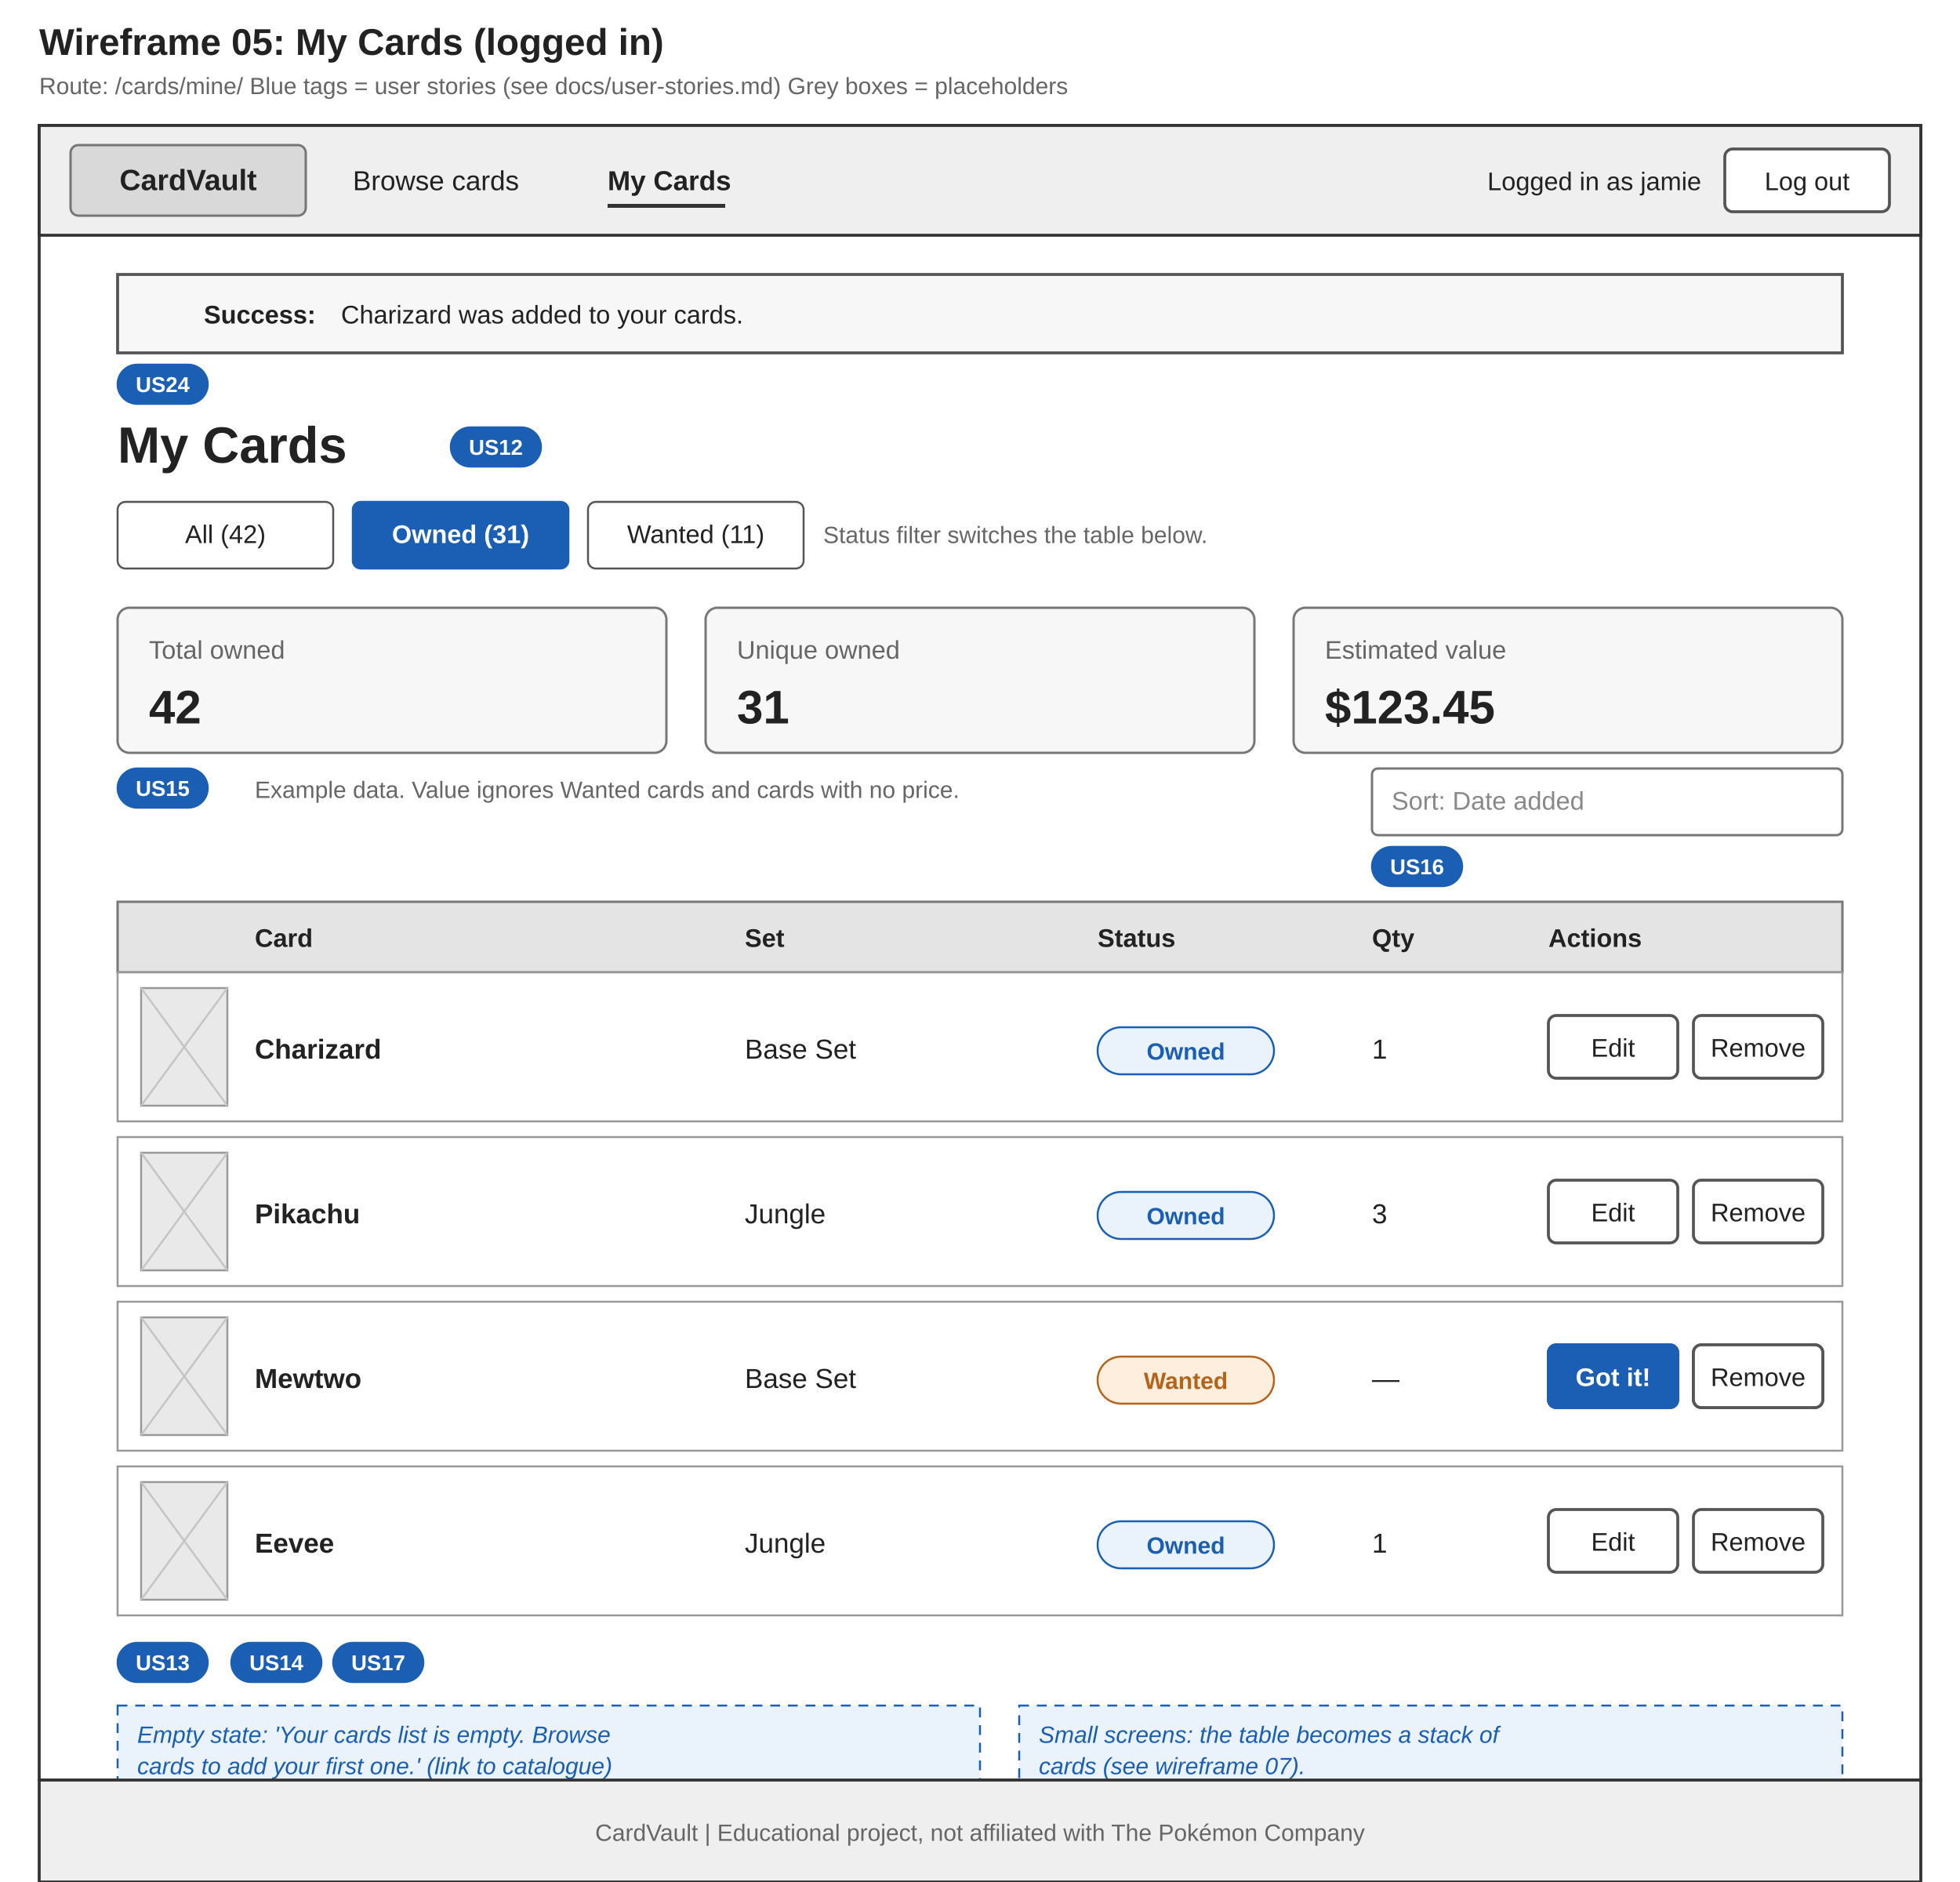
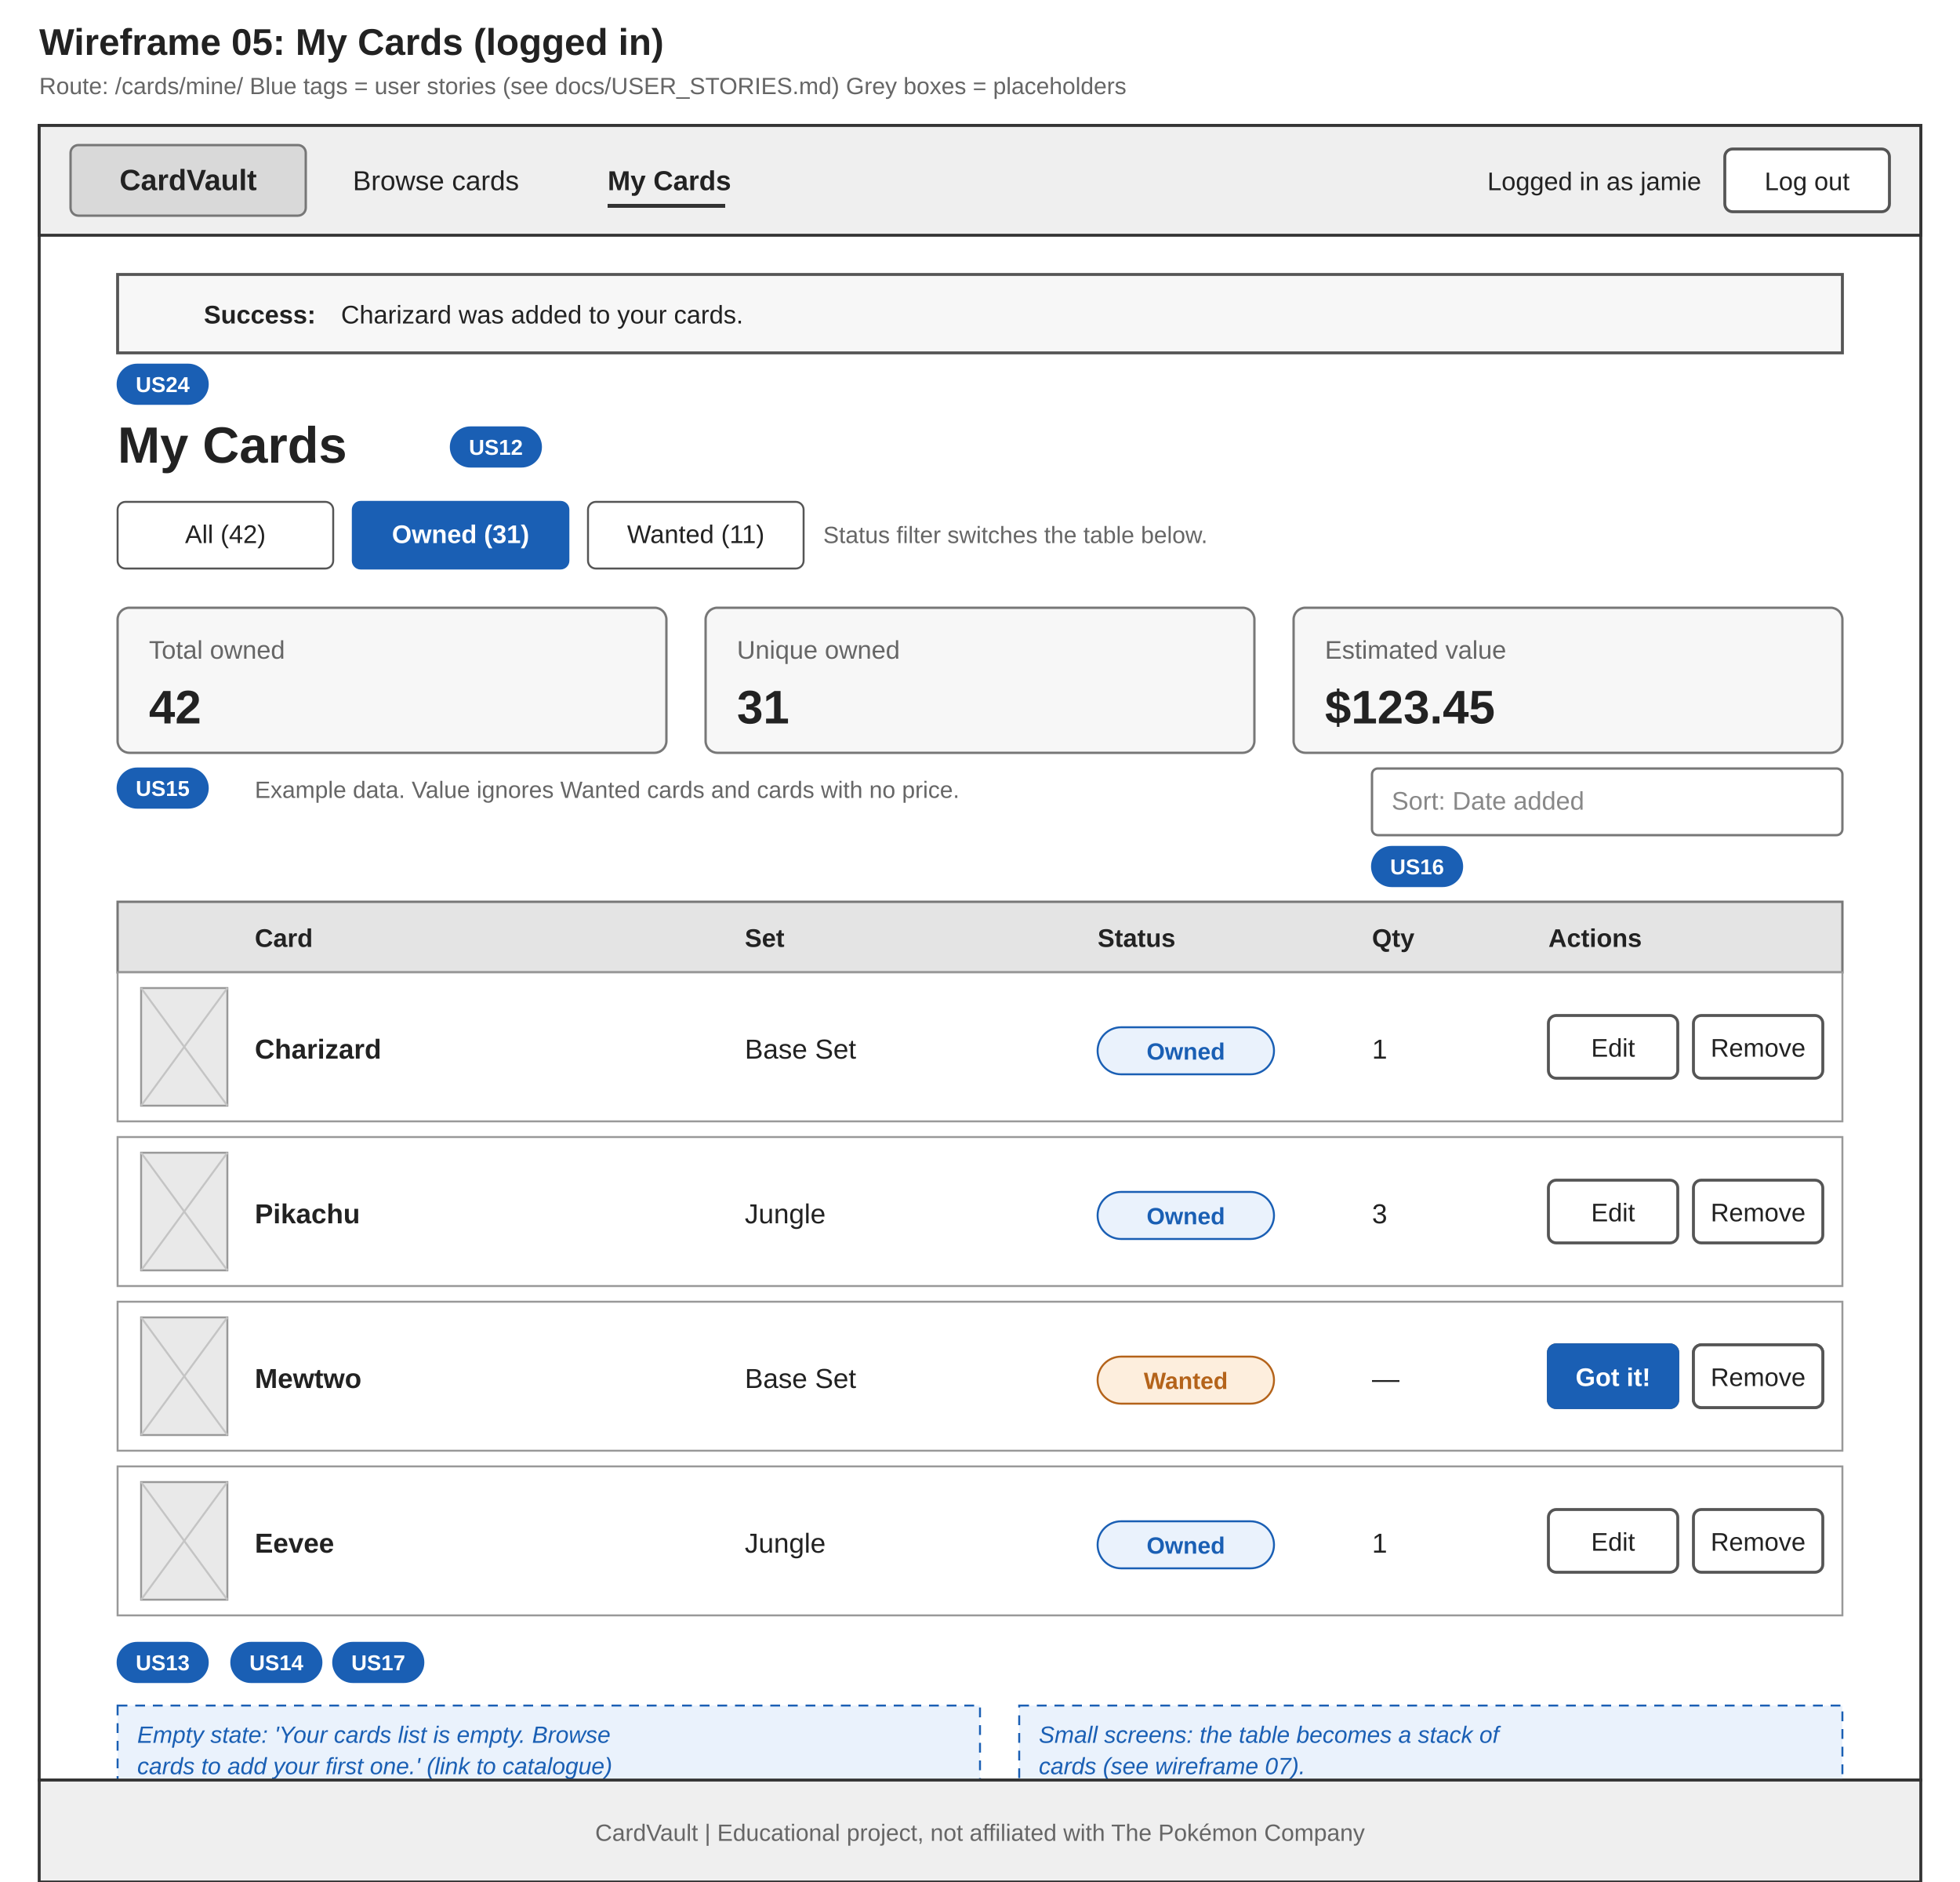
<svg xmlns="http://www.w3.org/2000/svg" viewBox="0 0 1000 960" width="1000" height="960" role="img" aria-labelledby="t d">
  <rect x="0" y="0" width="1000" height="960" rx="0" fill="#ffffff" />
  <text x="20" y="28" font-family="Arial, Helvetica, sans-serif" font-size="19" font-weight="bold" text-anchor="start" fill="#222222">Wireframe 05: My Cards (logged in)</text>
-   <text x="20" y="48" font-family="Arial, Helvetica, sans-serif" font-size="12" font-weight="normal" text-anchor="start" fill="#666666">Route: /cards/mine/     Blue tags = user stories (see docs/user-stories.md)     Grey boxes = placeholders</text>
+   <text x="20" y="48" font-family="Arial, Helvetica, sans-serif" font-size="12" font-weight="normal" text-anchor="start" fill="#666666">Route: /cards/mine/     Blue tags = user stories (see docs/USER_STORIES.md)     Grey boxes = placeholders</text>
  <rect x="20" y="64" width="960" height="844" rx="0" fill="none" stroke="#333333" stroke-width="1.5" />
  <rect x="20" y="64" width="960" height="56" rx="0" fill="#efefef" stroke="#333333" stroke-width="1.5" />
  <rect x="36" y="74" width="120" height="36" rx="4" fill="#d9d9d9" stroke="#777" stroke-width="1.2" />
  <text x="96" y="97" font-family="Arial, Helvetica, sans-serif" font-size="15" font-weight="bold" text-anchor="middle" fill="#222222">CardVault</text>
  <text x="180" y="97" font-family="Arial, Helvetica, sans-serif" font-size="14" font-weight="normal" text-anchor="start" fill="#222222">Browse cards</text>
  <text x="310.0" y="97" font-family="Arial, Helvetica, sans-serif" font-size="14" font-weight="bold" text-anchor="start" fill="#222222">My Cards</text>
  <line x1="310.0" y1="105" x2="370.0" y2="105" stroke="#333333" stroke-width="2" />
  <text x="868" y="97" font-family="Arial, Helvetica, sans-serif" font-size="13" font-weight="normal" text-anchor="end" fill="#222222">Logged in as jamie</text>
  <rect x="880" y="76" width="84" height="32" rx="4" fill="#ffffff" stroke="#555555" stroke-width="1.5" />
  <text x="922.0" y="97.0" font-family="Arial, Helvetica, sans-serif" font-size="13" font-weight="normal" text-anchor="middle" fill="#222222">Log out</text>
  <rect x="60" y="140" width="880" height="40" rx="0" fill="#f7f7f7" stroke="#555555" stroke-width="1.5" />
  <text x="104" y="165" font-family="Arial, Helvetica, sans-serif" font-size="13" font-weight="bold" text-anchor="start" fill="#222222">Success:</text>
  <text x="174" y="165" font-family="Arial, Helvetica, sans-serif" font-size="13" font-weight="normal" text-anchor="start" fill="#222222">Charizard was added to your cards.</text>
  <rect x="60" y="186" width="46" height="20" rx="10" fill="#1a5fb4" stroke="#1a5fb4" stroke-width="1" />
  <text x="83.0" y="200" font-family="Arial, Helvetica, sans-serif" font-size="11" font-weight="bold" text-anchor="middle" fill="#ffffff">US24</text>
  <text x="60" y="236" font-family="Arial, Helvetica, sans-serif" font-size="26" font-weight="bold" text-anchor="start" fill="#222222">My Cards</text>
  <rect x="230" y="218" width="46" height="20" rx="10" fill="#1a5fb4" stroke="#1a5fb4" stroke-width="1" />
  <text x="253.0" y="232" font-family="Arial, Helvetica, sans-serif" font-size="11" font-weight="bold" text-anchor="middle" fill="#ffffff">US12</text>
  <rect x="60" y="256" width="110" height="34" rx="4" fill="#fff" stroke="#555555" stroke-width="1" />
  <text x="115.0" y="277" font-family="Arial, Helvetica, sans-serif" font-size="13" font-weight="normal" text-anchor="middle" fill="#222222">All (42)</text>
  <rect x="180" y="256" width="110" height="34" rx="4" fill="#1a5fb4" stroke="#1a5fb4" stroke-width="1" />
  <text x="235.0" y="277" font-family="Arial, Helvetica, sans-serif" font-size="13" font-weight="bold" text-anchor="middle" fill="#fff">Owned (31)</text>
  <rect x="300" y="256" width="110" height="34" rx="4" fill="#fff" stroke="#555555" stroke-width="1" />
  <text x="355.0" y="277" font-family="Arial, Helvetica, sans-serif" font-size="13" font-weight="normal" text-anchor="middle" fill="#222222">Wanted (11)</text>
  <text x="420" y="277" font-family="Arial, Helvetica, sans-serif" font-size="12" font-weight="normal" text-anchor="start" fill="#666666">Status filter switches the table below.</text>
  <rect x="60" y="310" width="280" height="74" rx="6" fill="#f7f7f7" stroke="#777777" stroke-width="1.2" />
  <text x="76" y="336" font-family="Arial, Helvetica, sans-serif" font-size="13" font-weight="normal" text-anchor="start" fill="#666666">Total owned</text>
  <text x="76" y="369" font-family="Arial, Helvetica, sans-serif" font-size="24" font-weight="bold" text-anchor="start" fill="#222222">42</text>
  <rect x="360" y="310" width="280" height="74" rx="6" fill="#f7f7f7" stroke="#777777" stroke-width="1.2" />
  <text x="376" y="336" font-family="Arial, Helvetica, sans-serif" font-size="13" font-weight="normal" text-anchor="start" fill="#666666">Unique owned</text>
  <text x="376" y="369" font-family="Arial, Helvetica, sans-serif" font-size="24" font-weight="bold" text-anchor="start" fill="#222222">31</text>
  <rect x="660" y="310" width="280" height="74" rx="6" fill="#f7f7f7" stroke="#777777" stroke-width="1.2" />
  <text x="676" y="336" font-family="Arial, Helvetica, sans-serif" font-size="13" font-weight="normal" text-anchor="start" fill="#666666">Estimated value</text>
  <text x="676" y="369" font-family="Arial, Helvetica, sans-serif" font-size="24" font-weight="bold" text-anchor="start" fill="#222222">$123.45</text>
  <rect x="60" y="392" width="46" height="20" rx="10" fill="#1a5fb4" stroke="#1a5fb4" stroke-width="1" />
  <text x="83.0" y="406" font-family="Arial, Helvetica, sans-serif" font-size="11" font-weight="bold" text-anchor="middle" fill="#ffffff">US15</text>
  <text x="130" y="407" font-family="Arial, Helvetica, sans-serif" font-size="12" font-weight="normal" text-anchor="start" fill="#666666">Example data. Value ignores Wanted cards and cards with no price.</text>
  <rect x="700" y="392" width="240" height="34" rx="3" fill="#fff" stroke="#777777" stroke-width="1.2" />
  <text x="710" y="413" font-family="Arial, Helvetica, sans-serif" font-size="13" font-weight="normal" text-anchor="start" fill="#888">Sort: Date added</text>
  <rect x="700" y="432" width="46" height="20" rx="10" fill="#1a5fb4" stroke="#1a5fb4" stroke-width="1" />
  <text x="723.0" y="446" font-family="Arial, Helvetica, sans-serif" font-size="11" font-weight="bold" text-anchor="middle" fill="#ffffff">US16</text>
  <rect x="60" y="460" width="880" height="36" rx="0" fill="#e4e4e4" stroke="#777777" stroke-width="1.2" />
  <text x="130" y="483" font-family="Arial, Helvetica, sans-serif" font-size="13" font-weight="bold" text-anchor="start" fill="#222222">Card</text>
  <text x="380" y="483" font-family="Arial, Helvetica, sans-serif" font-size="13" font-weight="bold" text-anchor="start" fill="#222222">Set</text>
  <text x="560" y="483" font-family="Arial, Helvetica, sans-serif" font-size="13" font-weight="bold" text-anchor="start" fill="#222222">Status</text>
  <text x="700" y="483" font-family="Arial, Helvetica, sans-serif" font-size="13" font-weight="bold" text-anchor="start" fill="#222222">Qty</text>
  <text x="790" y="483" font-family="Arial, Helvetica, sans-serif" font-size="13" font-weight="bold" text-anchor="start" fill="#222222">Actions</text>
  <rect x="60" y="496" width="880" height="76" rx="0" fill="#fff" stroke="#999999" stroke-width="1" />
  <rect x="72" y="504" width="44" height="60" rx="0" fill="#e9e9e9" stroke="#999999" stroke-width="1" />
  <line x1="72" y1="504" x2="116" y2="564" stroke="#c4c4c4" stroke-width="1" />
  <line x1="116" y1="504" x2="72" y2="564" stroke="#c4c4c4" stroke-width="1" />
  <text x="130" y="540" font-family="Arial, Helvetica, sans-serif" font-size="14" font-weight="bold" text-anchor="start" fill="#222222">Charizard</text>
  <text x="380" y="540" font-family="Arial, Helvetica, sans-serif" font-size="14" font-weight="normal" text-anchor="start" fill="#222222">Base Set</text>
  <rect x="560" y="524" width="90" height="24" rx="12" fill="#eaf2fc" stroke="#1a5fb4" stroke-width="1" />
  <text x="605" y="540.5" font-family="Arial, Helvetica, sans-serif" font-size="12" font-weight="bold" text-anchor="middle" fill="#1a5fb4">Owned</text>
  <text x="700" y="540" font-family="Arial, Helvetica, sans-serif" font-size="14" font-weight="normal" text-anchor="start" fill="#222222">1</text>
  <rect x="790" y="518" width="66" height="32" rx="4" fill="#ffffff" stroke="#555555" stroke-width="1.5" />
  <text x="823.0" y="539.0" font-family="Arial, Helvetica, sans-serif" font-size="13" font-weight="normal" text-anchor="middle" fill="#222222">Edit</text>
  <rect x="864" y="518" width="66" height="32" rx="4" fill="#ffffff" stroke="#555555" stroke-width="1.5" />
  <text x="897.0" y="539.0" font-family="Arial, Helvetica, sans-serif" font-size="13" font-weight="normal" text-anchor="middle" fill="#222222">Remove</text>
  <rect x="60" y="580" width="880" height="76" rx="0" fill="#fff" stroke="#999999" stroke-width="1" />
  <rect x="72" y="588" width="44" height="60" rx="0" fill="#e9e9e9" stroke="#999999" stroke-width="1" />
  <line x1="72" y1="588" x2="116" y2="648" stroke="#c4c4c4" stroke-width="1" />
  <line x1="116" y1="588" x2="72" y2="648" stroke="#c4c4c4" stroke-width="1" />
  <text x="130" y="624" font-family="Arial, Helvetica, sans-serif" font-size="14" font-weight="bold" text-anchor="start" fill="#222222">Pikachu</text>
  <text x="380" y="624" font-family="Arial, Helvetica, sans-serif" font-size="14" font-weight="normal" text-anchor="start" fill="#222222">Jungle</text>
  <rect x="560" y="608" width="90" height="24" rx="12" fill="#eaf2fc" stroke="#1a5fb4" stroke-width="1" />
  <text x="605" y="624.5" font-family="Arial, Helvetica, sans-serif" font-size="12" font-weight="bold" text-anchor="middle" fill="#1a5fb4">Owned</text>
  <text x="700" y="624" font-family="Arial, Helvetica, sans-serif" font-size="14" font-weight="normal" text-anchor="start" fill="#222222">3</text>
  <rect x="790" y="602" width="66" height="32" rx="4" fill="#ffffff" stroke="#555555" stroke-width="1.5" />
  <text x="823.0" y="623.0" font-family="Arial, Helvetica, sans-serif" font-size="13" font-weight="normal" text-anchor="middle" fill="#222222">Edit</text>
  <rect x="864" y="602" width="66" height="32" rx="4" fill="#ffffff" stroke="#555555" stroke-width="1.5" />
  <text x="897.0" y="623.0" font-family="Arial, Helvetica, sans-serif" font-size="13" font-weight="normal" text-anchor="middle" fill="#222222">Remove</text>
  <rect x="60" y="664" width="880" height="76" rx="0" fill="#fff" stroke="#999999" stroke-width="1" />
  <rect x="72" y="672" width="44" height="60" rx="0" fill="#e9e9e9" stroke="#999999" stroke-width="1" />
  <line x1="72" y1="672" x2="116" y2="732" stroke="#c4c4c4" stroke-width="1" />
  <line x1="116" y1="672" x2="72" y2="732" stroke="#c4c4c4" stroke-width="1" />
  <text x="130" y="708" font-family="Arial, Helvetica, sans-serif" font-size="14" font-weight="bold" text-anchor="start" fill="#222222">Mewtwo</text>
  <text x="380" y="708" font-family="Arial, Helvetica, sans-serif" font-size="14" font-weight="normal" text-anchor="start" fill="#222222">Base Set</text>
  <rect x="560" y="692" width="90" height="24" rx="12" fill="#fdeedd" stroke="#b4631a" stroke-width="1" />
  <text x="605" y="708.5" font-family="Arial, Helvetica, sans-serif" font-size="12" font-weight="bold" text-anchor="middle" fill="#b4631a">Wanted</text>
  <text x="700" y="708" font-family="Arial, Helvetica, sans-serif" font-size="14" font-weight="normal" text-anchor="start" fill="#222222">—</text>
  <rect x="790" y="686" width="66" height="32" rx="4" fill="#ffffff" stroke="#555555" stroke-width="1.5" />
  <text x="823.0" y="707.0" font-family="Arial, Helvetica, sans-serif" font-size="13" font-weight="normal" text-anchor="middle" fill="#222222">Edit</text>
  <rect x="864" y="686" width="66" height="32" rx="4" fill="#ffffff" stroke="#555555" stroke-width="1.5" />
  <text x="897.0" y="707.0" font-family="Arial, Helvetica, sans-serif" font-size="13" font-weight="normal" text-anchor="middle" fill="#222222">Remove</text>
  <rect x="790" y="686" width="66" height="32" rx="4" fill="#1a5fb4" stroke="#1a5fb4" stroke-width="1.5" />
  <text x="823.0" y="707.0" font-family="Arial, Helvetica, sans-serif" font-size="13" font-weight="bold" text-anchor="middle" fill="#ffffff">Got it!</text>
  <rect x="864" y="686" width="66" height="32" rx="4" fill="#ffffff" stroke="#555555" stroke-width="1.5" />
  <text x="897.0" y="707.0" font-family="Arial, Helvetica, sans-serif" font-size="13" font-weight="normal" text-anchor="middle" fill="#222222">Remove</text>
  <rect x="60" y="748" width="880" height="76" rx="0" fill="#fff" stroke="#999999" stroke-width="1" />
  <rect x="72" y="756" width="44" height="60" rx="0" fill="#e9e9e9" stroke="#999999" stroke-width="1" />
  <line x1="72" y1="756" x2="116" y2="816" stroke="#c4c4c4" stroke-width="1" />
  <line x1="116" y1="756" x2="72" y2="816" stroke="#c4c4c4" stroke-width="1" />
  <text x="130" y="792" font-family="Arial, Helvetica, sans-serif" font-size="14" font-weight="bold" text-anchor="start" fill="#222222">Eevee</text>
  <text x="380" y="792" font-family="Arial, Helvetica, sans-serif" font-size="14" font-weight="normal" text-anchor="start" fill="#222222">Jungle</text>
  <rect x="560" y="776" width="90" height="24" rx="12" fill="#eaf2fc" stroke="#1a5fb4" stroke-width="1" />
  <text x="605" y="792.5" font-family="Arial, Helvetica, sans-serif" font-size="12" font-weight="bold" text-anchor="middle" fill="#1a5fb4">Owned</text>
  <text x="700" y="792" font-family="Arial, Helvetica, sans-serif" font-size="14" font-weight="normal" text-anchor="start" fill="#222222">1</text>
  <rect x="790" y="770" width="66" height="32" rx="4" fill="#ffffff" stroke="#555555" stroke-width="1.5" />
  <text x="823.0" y="791.0" font-family="Arial, Helvetica, sans-serif" font-size="13" font-weight="normal" text-anchor="middle" fill="#222222">Edit</text>
  <rect x="864" y="770" width="66" height="32" rx="4" fill="#ffffff" stroke="#555555" stroke-width="1.5" />
  <text x="897.0" y="791.0" font-family="Arial, Helvetica, sans-serif" font-size="13" font-weight="normal" text-anchor="middle" fill="#222222">Remove</text>
  <rect x="60" y="838" width="46" height="20" rx="10" fill="#1a5fb4" stroke="#1a5fb4" stroke-width="1" />
  <text x="83.0" y="852" font-family="Arial, Helvetica, sans-serif" font-size="11" font-weight="bold" text-anchor="middle" fill="#ffffff">US13</text>
  <rect x="118" y="838" width="46" height="20" rx="10" fill="#1a5fb4" stroke="#1a5fb4" stroke-width="1" />
  <text x="141.0" y="852" font-family="Arial, Helvetica, sans-serif" font-size="11" font-weight="bold" text-anchor="middle" fill="#ffffff">US14</text>
  <rect x="170" y="838" width="46" height="20" rx="10" fill="#1a5fb4" stroke="#1a5fb4" stroke-width="1" />
  <text x="193.0" y="852" font-family="Arial, Helvetica, sans-serif" font-size="11" font-weight="bold" text-anchor="middle" fill="#ffffff">US17</text>
  <rect x="60" y="870" width="440" height="62" rx="0" fill="#eaf2fc" stroke="#1a5fb4" stroke-width="1" stroke-dasharray="5 4" />
  <text x="70" y="889" font-family="Arial, Helvetica, sans-serif" font-size="12" font-weight="normal" text-anchor="start" fill="#1a5fb4" font-style="italic">Empty state: 'Your cards list is empty. Browse</text>
  <text x="70" y="905" font-family="Arial, Helvetica, sans-serif" font-size="12" font-weight="normal" text-anchor="start" fill="#1a5fb4" font-style="italic">cards to add your first one.' (link to catalogue)</text>
  <rect x="520" y="870" width="420" height="62" rx="0" fill="#eaf2fc" stroke="#1a5fb4" stroke-width="1" stroke-dasharray="5 4" />
  <text x="530" y="889" font-family="Arial, Helvetica, sans-serif" font-size="12" font-weight="normal" text-anchor="start" fill="#1a5fb4" font-style="italic">Small screens: the table becomes a stack of</text>
  <text x="530" y="905" font-family="Arial, Helvetica, sans-serif" font-size="12" font-weight="normal" text-anchor="start" fill="#1a5fb4" font-style="italic">cards (see wireframe 07).</text>
  <rect x="20" y="908" width="960" height="52" rx="0" fill="#efefef" stroke="#333333" stroke-width="1.5" />
  <text x="500" y="939" font-family="Arial, Helvetica, sans-serif" font-size="12" font-weight="normal" text-anchor="middle" fill="#666666">CardVault  |  Educational project, not affiliated with The Pokémon Company</text>
</svg>
